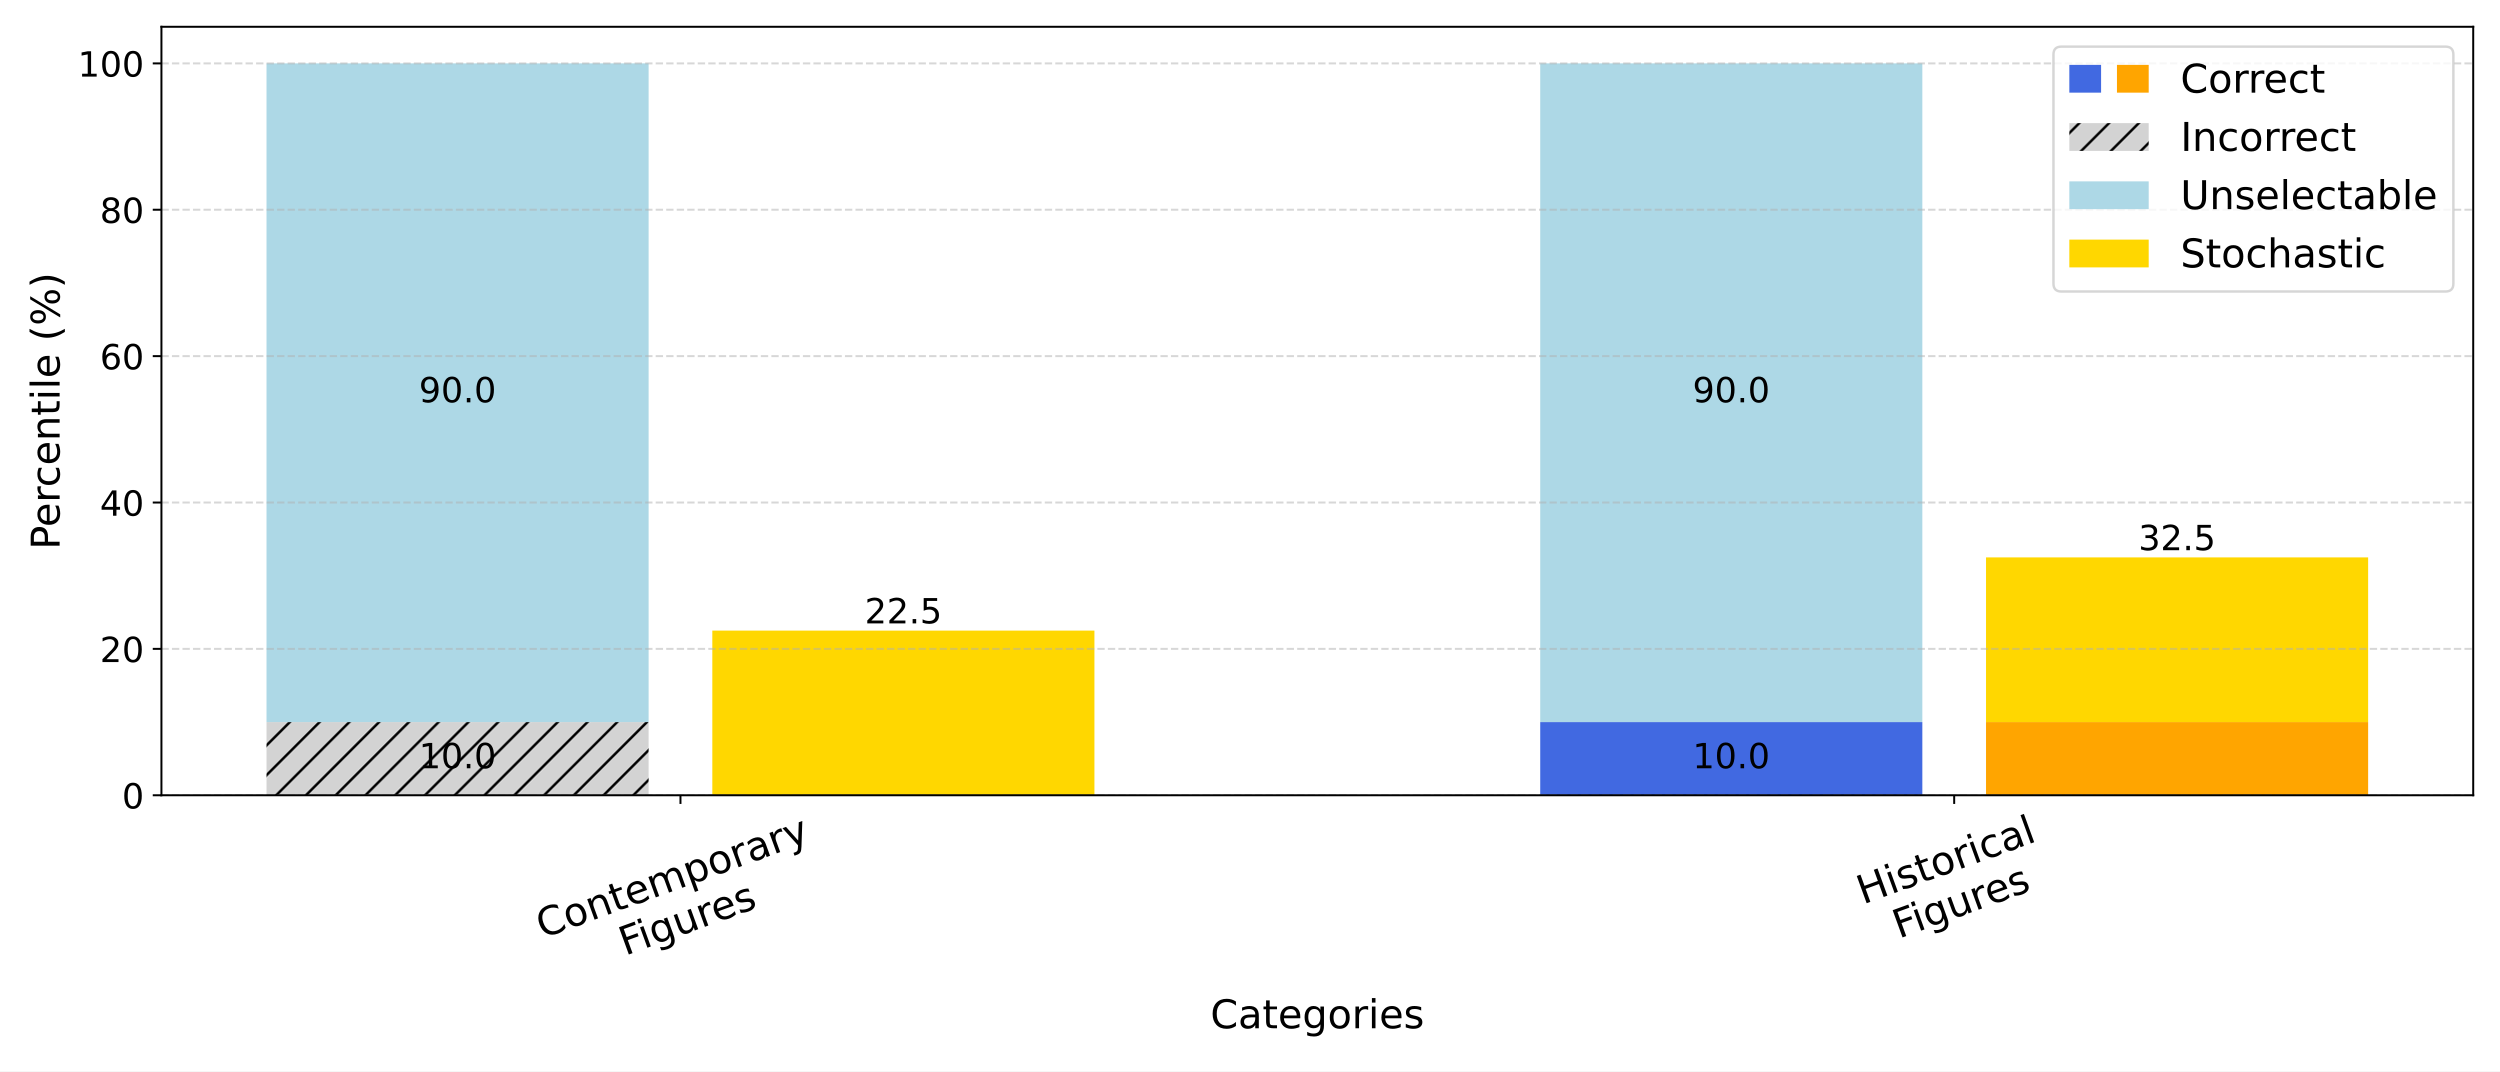
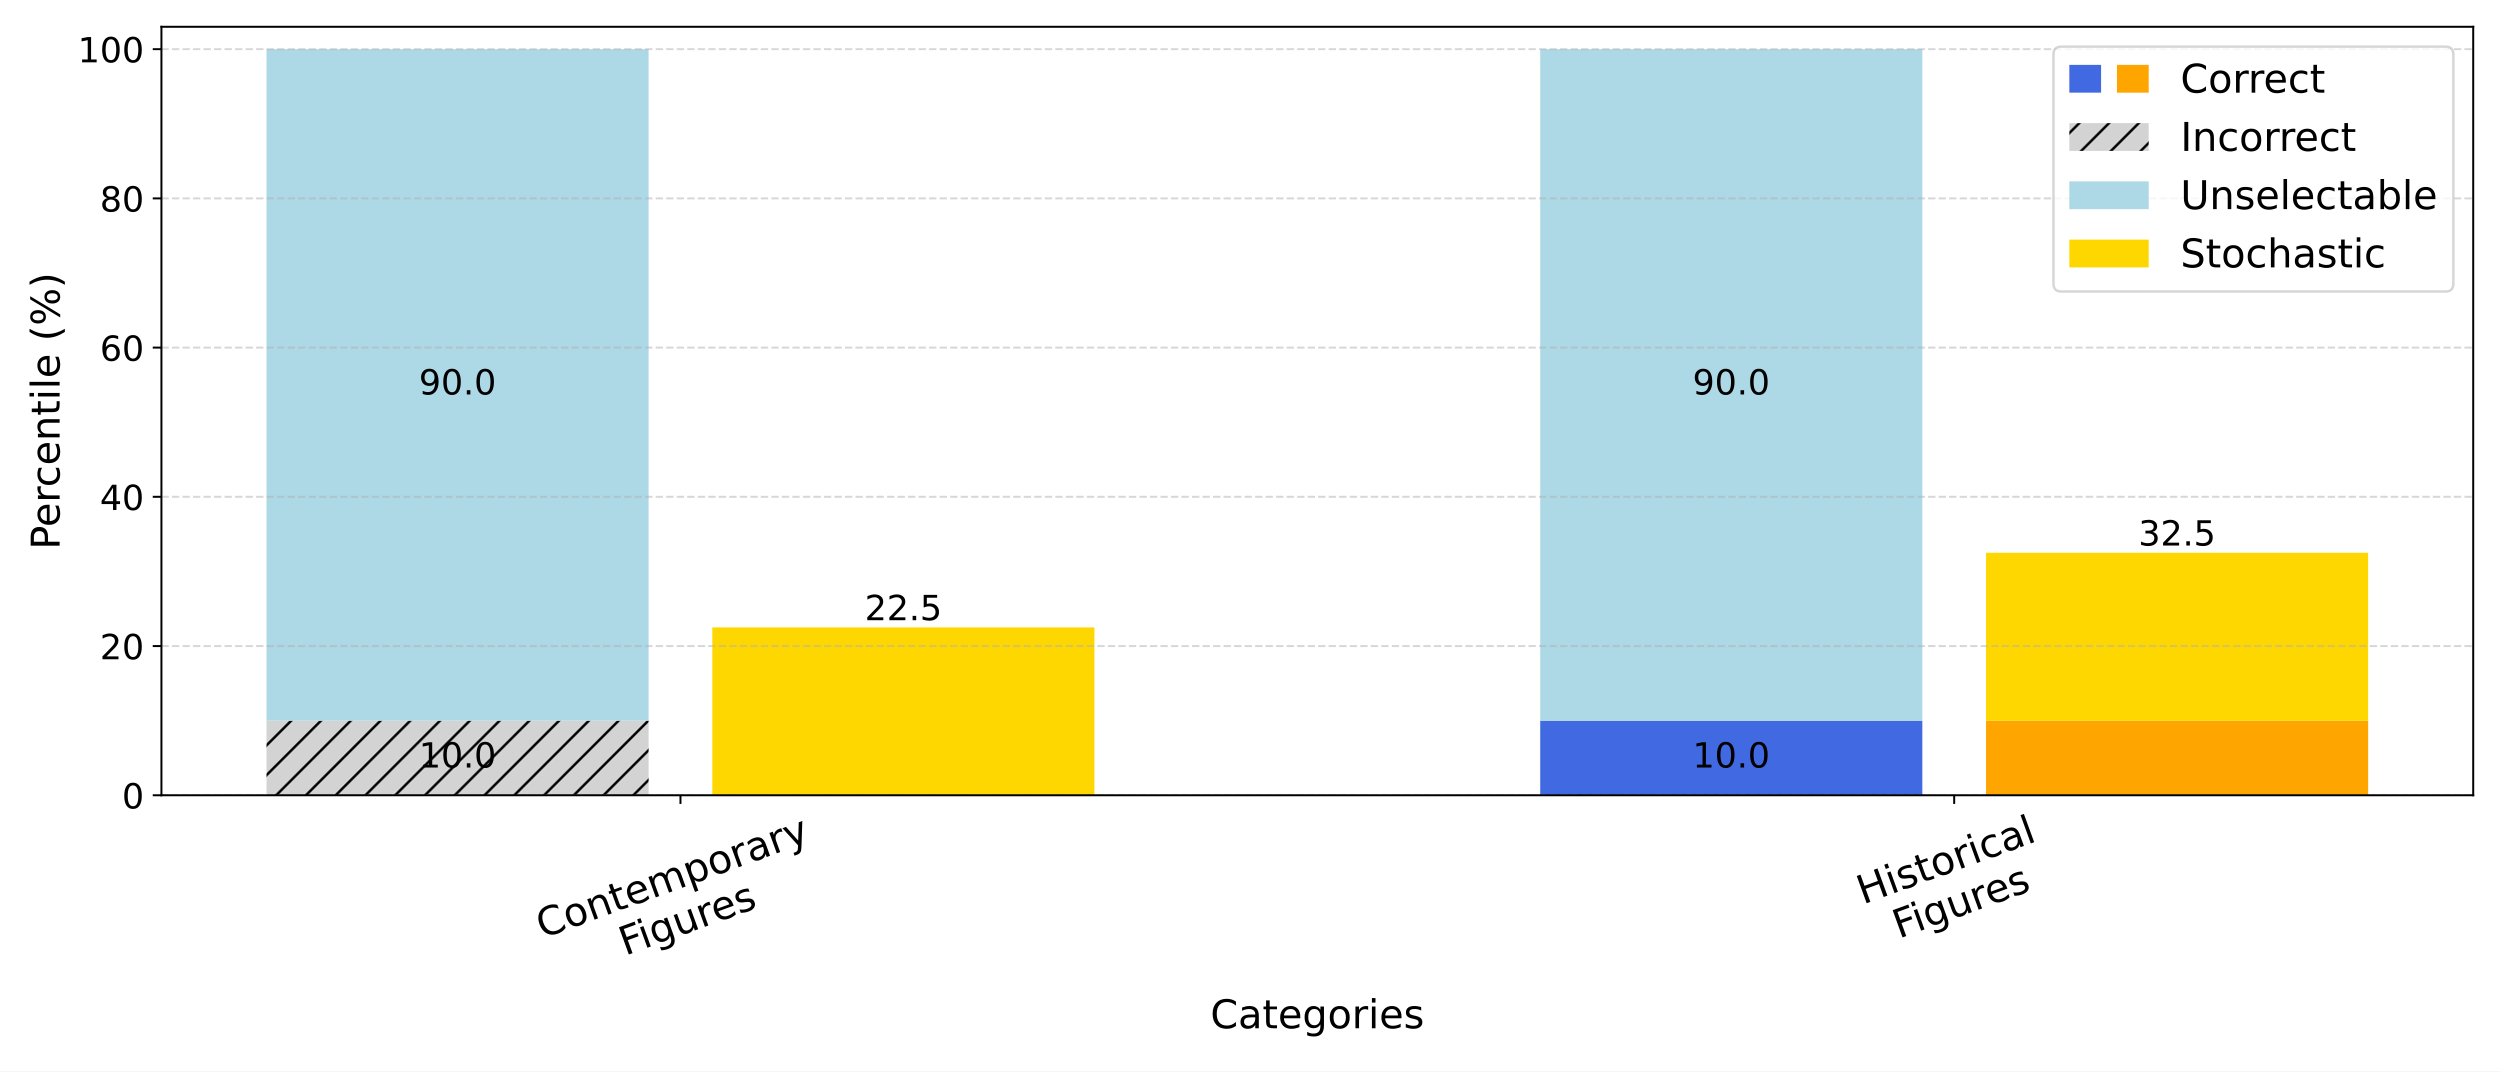
<svg xmlns="http://www.w3.org/2000/svg" xmlns:xlink="http://www.w3.org/1999/xlink" width="1008pt" height="432pt" viewBox="0 0 1008 432" version="1.1">
  <defs>
    <style type="text/css">*{stroke-linejoin: round; stroke-linecap: butt}</style>
  </defs>
  <g id="figure_1">
    <g id="patch_1">
      <path d="M 0 432  L 1008 432  L 1008 0  L 0 0  z " style="fill: #ffffff" />
    </g>
    <g id="axes_1">
      <g id="patch_2">
        <path d="M 65.09 320.65  L 997.2 320.65  L 997.2 10.8  L 65.09 10.8  z " style="fill: #ffffff" />
      </g>
      <g id="patch_3">
-         <path d="M 107.459 320.65  L 261.526 320.65  L 261.526 320.65  L 107.459 320.65  z " clip-path="url(#pbdaa111a73)" style="fill: #4169e1" />
+         <path d="M 107.459 320.65  L 261.526 320.65  L 261.526 320.65  L 107.459 320.65  z " clip-path="url(#pb978f17660)" style="fill: #4169e1" />
      </g>
      <g id="patch_4">
-         <path d="M 621.018 320.65  L 775.086 320.65  L 775.086 291.141  L 621.018 291.141  z " clip-path="url(#pbdaa111a73)" style="fill: #4169e1" />
+         <path d="M 621.018 320.65  L 775.086 320.65  L 775.086 290.568  L 621.018 290.568  z " clip-path="url(#pb978f17660)" style="fill: #4169e1" />
      </g>
      <g id="patch_5">
-         <path d="M 107.459 320.65  L 261.526 320.65  L 261.526 291.141  L 107.459 291.141  z " clip-path="url(#pbdaa111a73)" style="fill: url(#he3146f3925)" />
+         <path d="M 107.459 320.65  L 261.526 320.65  L 261.526 290.568  L 107.459 290.568  z " clip-path="url(#pb978f17660)" style="fill: url(#h9f53da29c3)" />
      </g>
      <g id="patch_6">
-         <path d="M 621.018 291.141  L 775.086 291.141  L 775.086 291.141  L 621.018 291.141  z " clip-path="url(#pbdaa111a73)" style="fill: url(#he3146f3925)" />
+         <path d="M 621.018 290.568  L 775.086 290.568  L 775.086 290.568  L 621.018 290.568  z " clip-path="url(#pb978f17660)" style="fill: url(#h9f53da29c3)" />
      </g>
      <g id="patch_7">
-         <path d="M 107.459 291.141  L 261.526 291.141  L 261.526 25.555  L 107.459 25.555  z " clip-path="url(#pbdaa111a73)" style="fill: #add8e6" />
+         <path d="M 107.459 290.568  L 261.526 290.568  L 261.526 19.825  L 107.459 19.825  z " clip-path="url(#pb978f17660)" style="fill: #add8e6" />
      </g>
      <g id="patch_8">
-         <path d="M 621.018 291.141  L 775.086 291.141  L 775.086 25.555  L 621.018 25.555  z " clip-path="url(#pbdaa111a73)" style="fill: #add8e6" />
+         <path d="M 621.018 290.568  L 775.086 290.568  L 775.086 19.825  L 621.018 19.825  z " clip-path="url(#pb978f17660)" style="fill: #add8e6" />
      </g>
      <g id="patch_9">
-         <path d="M 287.204 320.65  L 441.272 320.65  L 441.272 320.65  L 287.204 320.65  z " clip-path="url(#pbdaa111a73)" style="fill: #ffa500" />
+         <path d="M 287.204 320.65  L 441.272 320.65  L 441.272 320.65  L 287.204 320.65  z " clip-path="url(#pb978f17660)" style="fill: #ffa500" />
      </g>
      <g id="patch_10">
-         <path d="M 800.764 320.65  L 954.831 320.65  L 954.831 291.141  L 800.764 291.141  z " clip-path="url(#pbdaa111a73)" style="fill: #ffa500" />
+         <path d="M 800.764 320.65  L 954.831 320.65  L 954.831 290.568  L 800.764 290.568  z " clip-path="url(#pb978f17660)" style="fill: #ffa500" />
      </g>
      <g id="patch_11">
-         <path d="M 287.204 320.65  L 441.272 320.65  L 441.272 254.254  L 287.204 254.254  z " clip-path="url(#pbdaa111a73)" style="fill: #ffd700" />
+         <path d="M 287.204 320.65  L 441.272 320.65  L 441.272 252.964  L 287.204 252.964  z " clip-path="url(#pb978f17660)" style="fill: #ffd700" />
      </g>
      <g id="patch_12">
-         <path d="M 800.764 291.141  L 954.831 291.141  L 954.831 224.744  L 800.764 224.744  z " clip-path="url(#pbdaa111a73)" style="fill: #ffd700" />
+         <path d="M 800.764 290.568  L 954.831 290.568  L 954.831 222.882  L 800.764 222.882  z " clip-path="url(#pb978f17660)" style="fill: #ffd700" />
      </g>
      <g id="matplotlib.axis_1">
        <g id="xtick_1">
          <g id="line2d_1">
            <defs>
-               <path id="m3d0109203c" d="M 0 0  L 0 3.5  " style="stroke: #000000; stroke-width: 0.8" />
+               <path id="mc2f848d04c" d="M 0 0  L 0 3.5  " style="stroke: #000000; stroke-width: 0.8" />
            </defs>
            <g>
-               <use xlink:href="#m3d0109203c" x="274.365" y="320.65" style="stroke: #000000; stroke-width: 0.8" />
+               <use xlink:href="#mc2f848d04c" x="274.365" y="320.65" style="stroke: #000000; stroke-width: 0.8" />
            </g>
          </g>
          <g id="text_1">
            <text style="font-size: 16px; font-family: 'DejaVu Sans', 'Bitstream Vera Sans', 'Computer Modern Sans Serif', 'Lucida Grande', 'Verdana', 'Geneva', 'Lucid', 'Arial', 'Helvetica', 'Avant Garde', sans-serif" transform="translate(218.6934 378.4692) rotate(-20)">Contemporary</text>
            <text style="font-size: 16px; font-family: 'DejaVu Sans', 'Bitstream Vera Sans', 'Computer Modern Sans Serif', 'Lucida Grande', 'Verdana', 'Geneva', 'Lucid', 'Arial', 'Helvetica', 'Avant Garde', sans-serif" transform="translate(252.0723 385.3867) rotate(-20)">Figures</text>
          </g>
        </g>
        <g id="xtick_2">
          <g id="line2d_2">
            <g>
-               <use xlink:href="#m3d0109203c" x="787.925" y="320.65" style="stroke: #000000; stroke-width: 0.8" />
+               <use xlink:href="#mc2f848d04c" x="787.925" y="320.65" style="stroke: #000000; stroke-width: 0.8" />
            </g>
          </g>
          <g id="text_2">
            <text style="font-size: 16px; font-family: 'DejaVu Sans', 'Bitstream Vera Sans', 'Computer Modern Sans Serif', 'Lucida Grande', 'Verdana', 'Geneva', 'Lucid', 'Arial', 'Helvetica', 'Avant Garde', sans-serif" transform="translate(751.1581 364.7072) rotate(-20)">Historical</text>
            <text style="font-size: 16px; font-family: 'DejaVu Sans', 'Bitstream Vera Sans', 'Computer Modern Sans Serif', 'Lucida Grande', 'Verdana', 'Geneva', 'Lucid', 'Arial', 'Helvetica', 'Avant Garde', sans-serif" transform="translate(765.6315 378.5056) rotate(-20)">Figures</text>
          </g>
        </g>
        <g id="text_3">
          <text style="font-size: 16px; font-family: 'DejaVu Sans', 'Bitstream Vera Sans', 'Computer Modern Sans Serif', 'Lucida Grande', 'Verdana', 'Geneva', 'Lucid', 'Arial', 'Helvetica', 'Avant Garde', sans-serif; text-anchor: middle" x="531.145" y="414.59" transform="rotate(-0 531.145 414.5896)">Categories</text>
        </g>
      </g>
      <g id="matplotlib.axis_2">
        <g id="ytick_1">
          <g id="line2d_3">
-             <path d="M 65.09 320.65  L 997.2 320.65  " clip-path="url(#pbdaa111a73)" style="fill: none; stroke-dasharray: 2.96,1.28; stroke-dashoffset: 0; stroke: #b0b0b0; stroke-opacity: 0.5; stroke-width: 0.8" />
+             <path d="M 65.09 320.65  L 997.2 320.65  " clip-path="url(#pb978f17660)" style="fill: none; stroke-dasharray: 2.96,1.28; stroke-dashoffset: 0; stroke: #b0b0b0; stroke-opacity: 0.5; stroke-width: 0.8" />
          </g>
          <g id="line2d_4">
            <defs>
-               <path id="m345bc58803" d="M 0 0  L -3.5 0  " style="stroke: #000000; stroke-width: 0.8" />
+               <path id="m7212be1194" d="M 0 0  L -3.5 0  " style="stroke: #000000; stroke-width: 0.8" />
            </defs>
            <g>
-               <use xlink:href="#m345bc58803" x="65.09" y="320.65" style="stroke: #000000; stroke-width: 0.8" />
+               <use xlink:href="#m7212be1194" x="65.09" y="320.65" style="stroke: #000000; stroke-width: 0.8" />
            </g>
          </g>
          <g id="text_4">
            <text style="font-size: 14px; font-family: 'DejaVu Sans', 'Bitstream Vera Sans', 'Computer Modern Sans Serif', 'Lucida Grande', 'Verdana', 'Geneva', 'Lucid', 'Arial', 'Helvetica', 'Avant Garde', sans-serif; text-anchor: end" x="58.09" y="325.969" transform="rotate(-0 58.09 325.9691)">0</text>
          </g>
        </g>
        <g id="ytick_2">
          <g id="line2d_5">
-             <path d="M 65.09 261.631  L 997.2 261.631  " clip-path="url(#pbdaa111a73)" style="fill: none; stroke-dasharray: 2.96,1.28; stroke-dashoffset: 0; stroke: #b0b0b0; stroke-opacity: 0.5; stroke-width: 0.8" />
+             <path d="M 65.09 260.485  L 997.2 260.485  " clip-path="url(#pb978f17660)" style="fill: none; stroke-dasharray: 2.96,1.28; stroke-dashoffset: 0; stroke: #b0b0b0; stroke-opacity: 0.5; stroke-width: 0.8" />
          </g>
          <g id="line2d_6">
            <g>
-               <use xlink:href="#m345bc58803" x="65.09" y="261.631" style="stroke: #000000; stroke-width: 0.8" />
+               <use xlink:href="#m7212be1194" x="65.09" y="260.485" style="stroke: #000000; stroke-width: 0.8" />
            </g>
          </g>
          <g id="text_5">
-             <text style="font-size: 14px; font-family: 'DejaVu Sans', 'Bitstream Vera Sans', 'Computer Modern Sans Serif', 'Lucida Grande', 'Verdana', 'Geneva', 'Lucid', 'Arial', 'Helvetica', 'Avant Garde', sans-serif; text-anchor: end" x="58.09" y="266.95" transform="rotate(-0 58.09 266.95)">20</text>
+             <text style="font-size: 14px; font-family: 'DejaVu Sans', 'Bitstream Vera Sans', 'Computer Modern Sans Serif', 'Lucida Grande', 'Verdana', 'Geneva', 'Lucid', 'Arial', 'Helvetica', 'Avant Garde', sans-serif; text-anchor: end" x="58.09" y="265.804" transform="rotate(-0 58.09 265.804)">20</text>
          </g>
        </g>
        <g id="ytick_3">
          <g id="line2d_7">
-             <path d="M 65.09 202.612  L 997.2 202.612  " clip-path="url(#pbdaa111a73)" style="fill: none; stroke-dasharray: 2.96,1.28; stroke-dashoffset: 0; stroke: #b0b0b0; stroke-opacity: 0.5; stroke-width: 0.8" />
+             <path d="M 65.09 200.32  L 997.2 200.32  " clip-path="url(#pb978f17660)" style="fill: none; stroke-dasharray: 2.96,1.28; stroke-dashoffset: 0; stroke: #b0b0b0; stroke-opacity: 0.5; stroke-width: 0.8" />
          </g>
          <g id="line2d_8">
            <g>
-               <use xlink:href="#m345bc58803" x="65.09" y="202.612" style="stroke: #000000; stroke-width: 0.8" />
+               <use xlink:href="#m7212be1194" x="65.09" y="200.32" style="stroke: #000000; stroke-width: 0.8" />
            </g>
          </g>
          <g id="text_6">
-             <text style="font-size: 14px; font-family: 'DejaVu Sans', 'Bitstream Vera Sans', 'Computer Modern Sans Serif', 'Lucida Grande', 'Verdana', 'Geneva', 'Lucid', 'Arial', 'Helvetica', 'Avant Garde', sans-serif; text-anchor: end" x="58.09" y="207.931" transform="rotate(-0 58.09 207.9309)">40</text>
+             <text style="font-size: 14px; font-family: 'DejaVu Sans', 'Bitstream Vera Sans', 'Computer Modern Sans Serif', 'Lucida Grande', 'Verdana', 'Geneva', 'Lucid', 'Arial', 'Helvetica', 'Avant Garde', sans-serif; text-anchor: end" x="58.09" y="205.639" transform="rotate(-0 58.09 205.6389)">40</text>
          </g>
        </g>
        <g id="ytick_4">
          <g id="line2d_9">
-             <path d="M 65.09 143.593  L 997.2 143.593  " clip-path="url(#pbdaa111a73)" style="fill: none; stroke-dasharray: 2.96,1.28; stroke-dashoffset: 0; stroke: #b0b0b0; stroke-opacity: 0.5; stroke-width: 0.8" />
+             <path d="M 65.09 140.155  L 997.2 140.155  " clip-path="url(#pb978f17660)" style="fill: none; stroke-dasharray: 2.96,1.28; stroke-dashoffset: 0; stroke: #b0b0b0; stroke-opacity: 0.5; stroke-width: 0.8" />
          </g>
          <g id="line2d_10">
            <g>
-               <use xlink:href="#m345bc58803" x="65.09" y="143.593" style="stroke: #000000; stroke-width: 0.8" />
+               <use xlink:href="#m7212be1194" x="65.09" y="140.155" style="stroke: #000000; stroke-width: 0.8" />
            </g>
          </g>
          <g id="text_7">
-             <text style="font-size: 14px; font-family: 'DejaVu Sans', 'Bitstream Vera Sans', 'Computer Modern Sans Serif', 'Lucida Grande', 'Verdana', 'Geneva', 'Lucid', 'Arial', 'Helvetica', 'Avant Garde', sans-serif; text-anchor: end" x="58.09" y="148.912" transform="rotate(-0 58.09 148.9118)">60</text>
+             <text style="font-size: 14px; font-family: 'DejaVu Sans', 'Bitstream Vera Sans', 'Computer Modern Sans Serif', 'Lucida Grande', 'Verdana', 'Geneva', 'Lucid', 'Arial', 'Helvetica', 'Avant Garde', sans-serif; text-anchor: end" x="58.09" y="145.474" transform="rotate(-0 58.09 145.4738)">60</text>
          </g>
        </g>
        <g id="ytick_5">
          <g id="line2d_11">
-             <path d="M 65.09 84.574  L 997.2 84.574  " clip-path="url(#pbdaa111a73)" style="fill: none; stroke-dasharray: 2.96,1.28; stroke-dashoffset: 0; stroke: #b0b0b0; stroke-opacity: 0.5; stroke-width: 0.8" />
+             <path d="M 65.09 79.99  L 997.2 79.99  " clip-path="url(#pb978f17660)" style="fill: none; stroke-dasharray: 2.96,1.28; stroke-dashoffset: 0; stroke: #b0b0b0; stroke-opacity: 0.5; stroke-width: 0.8" />
          </g>
          <g id="line2d_12">
            <g>
-               <use xlink:href="#m345bc58803" x="65.09" y="84.574" style="stroke: #000000; stroke-width: 0.8" />
+               <use xlink:href="#m7212be1194" x="65.09" y="79.99" style="stroke: #000000; stroke-width: 0.8" />
            </g>
          </g>
          <g id="text_8">
-             <text style="font-size: 14px; font-family: 'DejaVu Sans', 'Bitstream Vera Sans', 'Computer Modern Sans Serif', 'Lucida Grande', 'Verdana', 'Geneva', 'Lucid', 'Arial', 'Helvetica', 'Avant Garde', sans-serif; text-anchor: end" x="58.09" y="89.893" transform="rotate(-0 58.09 89.89276)">80</text>
+             <text style="font-size: 14px; font-family: 'DejaVu Sans', 'Bitstream Vera Sans', 'Computer Modern Sans Serif', 'Lucida Grande', 'Verdana', 'Geneva', 'Lucid', 'Arial', 'Helvetica', 'Avant Garde', sans-serif; text-anchor: end" x="58.09" y="85.309" transform="rotate(-0 58.09 85.30876)">80</text>
          </g>
        </g>
        <g id="ytick_6">
          <g id="line2d_13">
-             <path d="M 65.09 25.555  L 997.2 25.555  " clip-path="url(#pbdaa111a73)" style="fill: none; stroke-dasharray: 2.96,1.28; stroke-dashoffset: 0; stroke: #b0b0b0; stroke-opacity: 0.5; stroke-width: 0.8" />
+             <path d="M 65.09 19.825  L 997.2 19.825  " clip-path="url(#pb978f17660)" style="fill: none; stroke-dasharray: 2.96,1.28; stroke-dashoffset: 0; stroke: #b0b0b0; stroke-opacity: 0.5; stroke-width: 0.8" />
          </g>
          <g id="line2d_14">
            <g>
-               <use xlink:href="#m345bc58803" x="65.09" y="25.555" style="stroke: #000000; stroke-width: 0.8" />
+               <use xlink:href="#m7212be1194" x="65.09" y="19.825" style="stroke: #000000; stroke-width: 0.8" />
            </g>
          </g>
          <g id="text_9">
-             <text style="font-size: 14px; font-family: 'DejaVu Sans', 'Bitstream Vera Sans', 'Computer Modern Sans Serif', 'Lucida Grande', 'Verdana', 'Geneva', 'Lucid', 'Arial', 'Helvetica', 'Avant Garde', sans-serif; text-anchor: end" x="58.09" y="30.874" transform="rotate(-0 58.09 30.87368)">100</text>
+             <text style="font-size: 14px; font-family: 'DejaVu Sans', 'Bitstream Vera Sans', 'Computer Modern Sans Serif', 'Lucida Grande', 'Verdana', 'Geneva', 'Lucid', 'Arial', 'Helvetica', 'Avant Garde', sans-serif; text-anchor: end" x="58.09" y="25.144" transform="rotate(-0 58.09 25.14367)">100</text>
          </g>
        </g>
        <g id="text_10">
          <text style="font-size: 16px; font-family: 'DejaVu Sans', 'Bitstream Vera Sans', 'Computer Modern Sans Serif', 'Lucida Grande', 'Verdana', 'Geneva', 'Lucid', 'Arial', 'Helvetica', 'Avant Garde', sans-serif; text-anchor: middle" x="24.04" y="165.725" transform="rotate(-90 24.04 165.7251)">Percentile (%)</text>
        </g>
      </g>
      <g id="patch_13">
        <path d="M 65.09 320.65  L 65.09 10.8  " style="fill: none; stroke: #000000; stroke-width: 0.8; stroke-linejoin: miter; stroke-linecap: square" />
      </g>
      <g id="patch_14">
        <path d="M 997.2 320.65  L 997.2 10.8  " style="fill: none; stroke: #000000; stroke-width: 0.8; stroke-linejoin: miter; stroke-linecap: square" />
      </g>
      <g id="patch_15">
        <path d="M 65.09 320.65  L 997.2 320.65  " style="fill: none; stroke: #000000; stroke-width: 0.8; stroke-linejoin: miter; stroke-linecap: square" />
      </g>
      <g id="patch_16">
        <path d="M 65.09 10.8  L 997.2 10.8  " style="fill: none; stroke: #000000; stroke-width: 0.8; stroke-linejoin: miter; stroke-linecap: square" />
      </g>
      <g id="text_11">
-         <text style="font-size: 14px; font-family: 'DejaVu Sans', 'Bitstream Vera Sans', 'Computer Modern Sans Serif', 'Lucida Grande', 'Verdana', 'Geneva', 'Lucid', 'Arial', 'Helvetica', 'Avant Garde', sans-serif; text-anchor: middle" x="698.052" y="309.759" transform="rotate(-0 698.0517 309.7585)">10.0</text>
+         <text style="font-size: 14px; font-family: 'DejaVu Sans', 'Bitstream Vera Sans', 'Computer Modern Sans Serif', 'Lucida Grande', 'Verdana', 'Geneva', 'Lucid', 'Arial', 'Helvetica', 'Avant Garde', sans-serif; text-anchor: middle" x="698.052" y="309.472" transform="rotate(-0 698.0517 309.472)">10.0</text>
      </g>
      <g id="text_12">
-         <text style="font-size: 14px; font-family: 'DejaVu Sans', 'Bitstream Vera Sans', 'Computer Modern Sans Serif', 'Lucida Grande', 'Verdana', 'Geneva', 'Lucid', 'Arial', 'Helvetica', 'Avant Garde', sans-serif; text-anchor: middle" x="184.493" y="309.759" transform="rotate(-0 184.4925 309.7585)">10.0</text>
+         <text style="font-size: 14px; font-family: 'DejaVu Sans', 'Bitstream Vera Sans', 'Computer Modern Sans Serif', 'Lucida Grande', 'Verdana', 'Geneva', 'Lucid', 'Arial', 'Helvetica', 'Avant Garde', sans-serif; text-anchor: middle" x="184.493" y="309.472" transform="rotate(-0 184.4925 309.472)">10.0</text>
      </g>
      <g id="text_13">
-         <text style="font-size: 14px; font-family: 'DejaVu Sans', 'Bitstream Vera Sans', 'Computer Modern Sans Serif', 'Lucida Grande', 'Verdana', 'Geneva', 'Lucid', 'Arial', 'Helvetica', 'Avant Garde', sans-serif; text-anchor: middle" x="184.493" y="162.211" transform="rotate(-0 184.4925 162.2108)">90.0</text>
+         <text style="font-size: 14px; font-family: 'DejaVu Sans', 'Bitstream Vera Sans', 'Computer Modern Sans Serif', 'Lucida Grande', 'Verdana', 'Geneva', 'Lucid', 'Arial', 'Helvetica', 'Avant Garde', sans-serif; text-anchor: middle" x="184.493" y="159.059" transform="rotate(-0 184.4925 159.0593)">90.0</text>
      </g>
      <g id="text_14">
-         <text style="font-size: 14px; font-family: 'DejaVu Sans', 'Bitstream Vera Sans', 'Computer Modern Sans Serif', 'Lucida Grande', 'Verdana', 'Geneva', 'Lucid', 'Arial', 'Helvetica', 'Avant Garde', sans-serif; text-anchor: middle" x="698.052" y="162.211" transform="rotate(-0 698.0517 162.2108)">90.0</text>
+         <text style="font-size: 14px; font-family: 'DejaVu Sans', 'Bitstream Vera Sans', 'Computer Modern Sans Serif', 'Lucida Grande', 'Verdana', 'Geneva', 'Lucid', 'Arial', 'Helvetica', 'Avant Garde', sans-serif; text-anchor: middle" x="698.052" y="159.059" transform="rotate(-0 698.0517 159.0593)">90.0</text>
      </g>
      <g id="text_15">
-         <text style="font-size: 14px; font-family: 'DejaVu Sans', 'Bitstream Vera Sans', 'Computer Modern Sans Serif', 'Lucida Grande', 'Verdana', 'Geneva', 'Lucid', 'Arial', 'Helvetica', 'Avant Garde', sans-serif; text-anchor: middle" x="364.238" y="251.342" transform="rotate(-0 364.2383 251.3422)">22.5</text>
+         <text style="font-size: 14px; font-family: 'DejaVu Sans', 'Bitstream Vera Sans', 'Computer Modern Sans Serif', 'Lucida Grande', 'Verdana', 'Geneva', 'Lucid', 'Arial', 'Helvetica', 'Avant Garde', sans-serif; text-anchor: middle" x="364.238" y="250.053" transform="rotate(-0 364.2383 250.0529)">22.5</text>
      </g>
      <g id="text_16">
-         <text style="font-size: 14px; font-family: 'DejaVu Sans', 'Bitstream Vera Sans', 'Computer Modern Sans Serif', 'Lucida Grande', 'Verdana', 'Geneva', 'Lucid', 'Arial', 'Helvetica', 'Avant Garde', sans-serif; text-anchor: middle" x="877.797" y="221.833" transform="rotate(-0 877.7975 221.8326)">32.5</text>
+         <text style="font-size: 14px; font-family: 'DejaVu Sans', 'Bitstream Vera Sans', 'Computer Modern Sans Serif', 'Lucida Grande', 'Verdana', 'Geneva', 'Lucid', 'Arial', 'Helvetica', 'Avant Garde', sans-serif; text-anchor: middle" x="877.797" y="219.97" transform="rotate(-0 877.7975 219.9704)">32.5</text>
      </g>
      <g id="legend_1">
        <g id="patch_17">
          <path d="M 831.158 117.54  L 986 117.54  Q 989.2 117.54 989.2 114.34  L 989.2 22  Q 989.2 18.8 986 18.8  L 831.158 18.8  Q 827.957 18.8 827.957 22  L 827.957 114.34  Q 827.957 117.54 831.158 117.54  z " style="fill: #ffffff; opacity: 0.8; stroke: #cccccc; stroke-linejoin: miter" />
        </g>
        <g id="patch_18">
          <path d="M 834.357 37.358  L 847.158 37.358  L 847.158 26.157  L 834.357 26.157  z " style="fill: #4169e1" />
        </g>
        <g id="patch_19">
          <path d="M 853.558 37.358  L 866.357 37.358  L 866.357 26.157  L 853.558 26.157  z " style="fill: #ffa500" />
        </g>
        <g id="text_17">
          <text style="font-size: 16px; font-family: 'DejaVu Sans', 'Bitstream Vera Sans', 'Computer Modern Sans Serif', 'Lucida Grande', 'Verdana', 'Geneva', 'Lucid', 'Arial', 'Helvetica', 'Avant Garde', sans-serif; text-anchor: start" x="879.158" y="37.358" transform="rotate(-0 879.1575 37.3575)">Correct</text>
        </g>
        <g id="patch_20">
-           <path d="M 834.357 60.843  L 866.357 60.843  L 866.357 49.642  L 834.357 49.642  z " style="fill: url(#he3146f3925)" />
+           <path d="M 834.357 60.843  L 866.357 60.843  L 866.357 49.642  L 834.357 49.642  z " style="fill: url(#h9f53da29c3)" />
        </g>
        <g id="text_18">
          <text style="font-size: 16px; font-family: 'DejaVu Sans', 'Bitstream Vera Sans', 'Computer Modern Sans Serif', 'Lucida Grande', 'Verdana', 'Geneva', 'Lucid', 'Arial', 'Helvetica', 'Avant Garde', sans-serif; text-anchor: start" x="879.158" y="60.843" transform="rotate(-0 879.1575 60.8425)">Incorrect</text>
        </g>
        <g id="patch_21">
          <path d="M 834.357 84.328  L 866.357 84.328  L 866.357 73.127  L 834.357 73.127  z " style="fill: #add8e6" />
        </g>
        <g id="text_19">
          <text style="font-size: 16px; font-family: 'DejaVu Sans', 'Bitstream Vera Sans', 'Computer Modern Sans Serif', 'Lucida Grande', 'Verdana', 'Geneva', 'Lucid', 'Arial', 'Helvetica', 'Avant Garde', sans-serif; text-anchor: start" x="879.158" y="84.328" transform="rotate(-0 879.1575 84.3275)">Unselectable</text>
        </g>
        <g id="patch_22">
          <path d="M 834.357 107.812  L 866.357 107.812  L 866.357 96.612  L 834.357 96.612  z " style="fill: #ffd700" />
        </g>
        <g id="text_20">
          <text style="font-size: 16px; font-family: 'DejaVu Sans', 'Bitstream Vera Sans', 'Computer Modern Sans Serif', 'Lucida Grande', 'Verdana', 'Geneva', 'Lucid', 'Arial', 'Helvetica', 'Avant Garde', sans-serif; text-anchor: start" x="879.158" y="107.812" transform="rotate(-0 879.1575 107.8125)">Stochastic</text>
        </g>
      </g>
    </g>
  </g>
  <defs>
-     <clipPath id="pbdaa111a73">
+     <clipPath id="pb978f17660">
      <rect x="65.09" y="10.8" width="932.11" height="309.85" />
    </clipPath>
  </defs>
  <defs>
-     <pattern id="he3146f3925" patternUnits="userSpaceOnUse" x="0" y="0" width="72" height="72">
+     <pattern id="h9f53da29c3" patternUnits="userSpaceOnUse" x="0" y="0" width="72" height="72">
      <rect x="0" y="0" width="73" height="73" fill="#d3d3d3" />
      <path d="M -36 36  L 36 -36  M -30 42  L 42 -30  M -24 48  L 48 -24  M -18 54  L 54 -18  M -12 60  L 60 -12  M -6 66  L 66 -6  M 0 72  L 72 0  M 6 78  L 78 6  M 12 84  L 84 12  M 18 90  L 90 18  M 24 96  L 96 24  M 30 102  L 102 30  M 36 108  L 108 36  " style="fill: #000000; stroke: #000000; stroke-width: 1.0; stroke-linecap: butt; stroke-linejoin: miter" />
    </pattern>
  </defs>
</svg>
